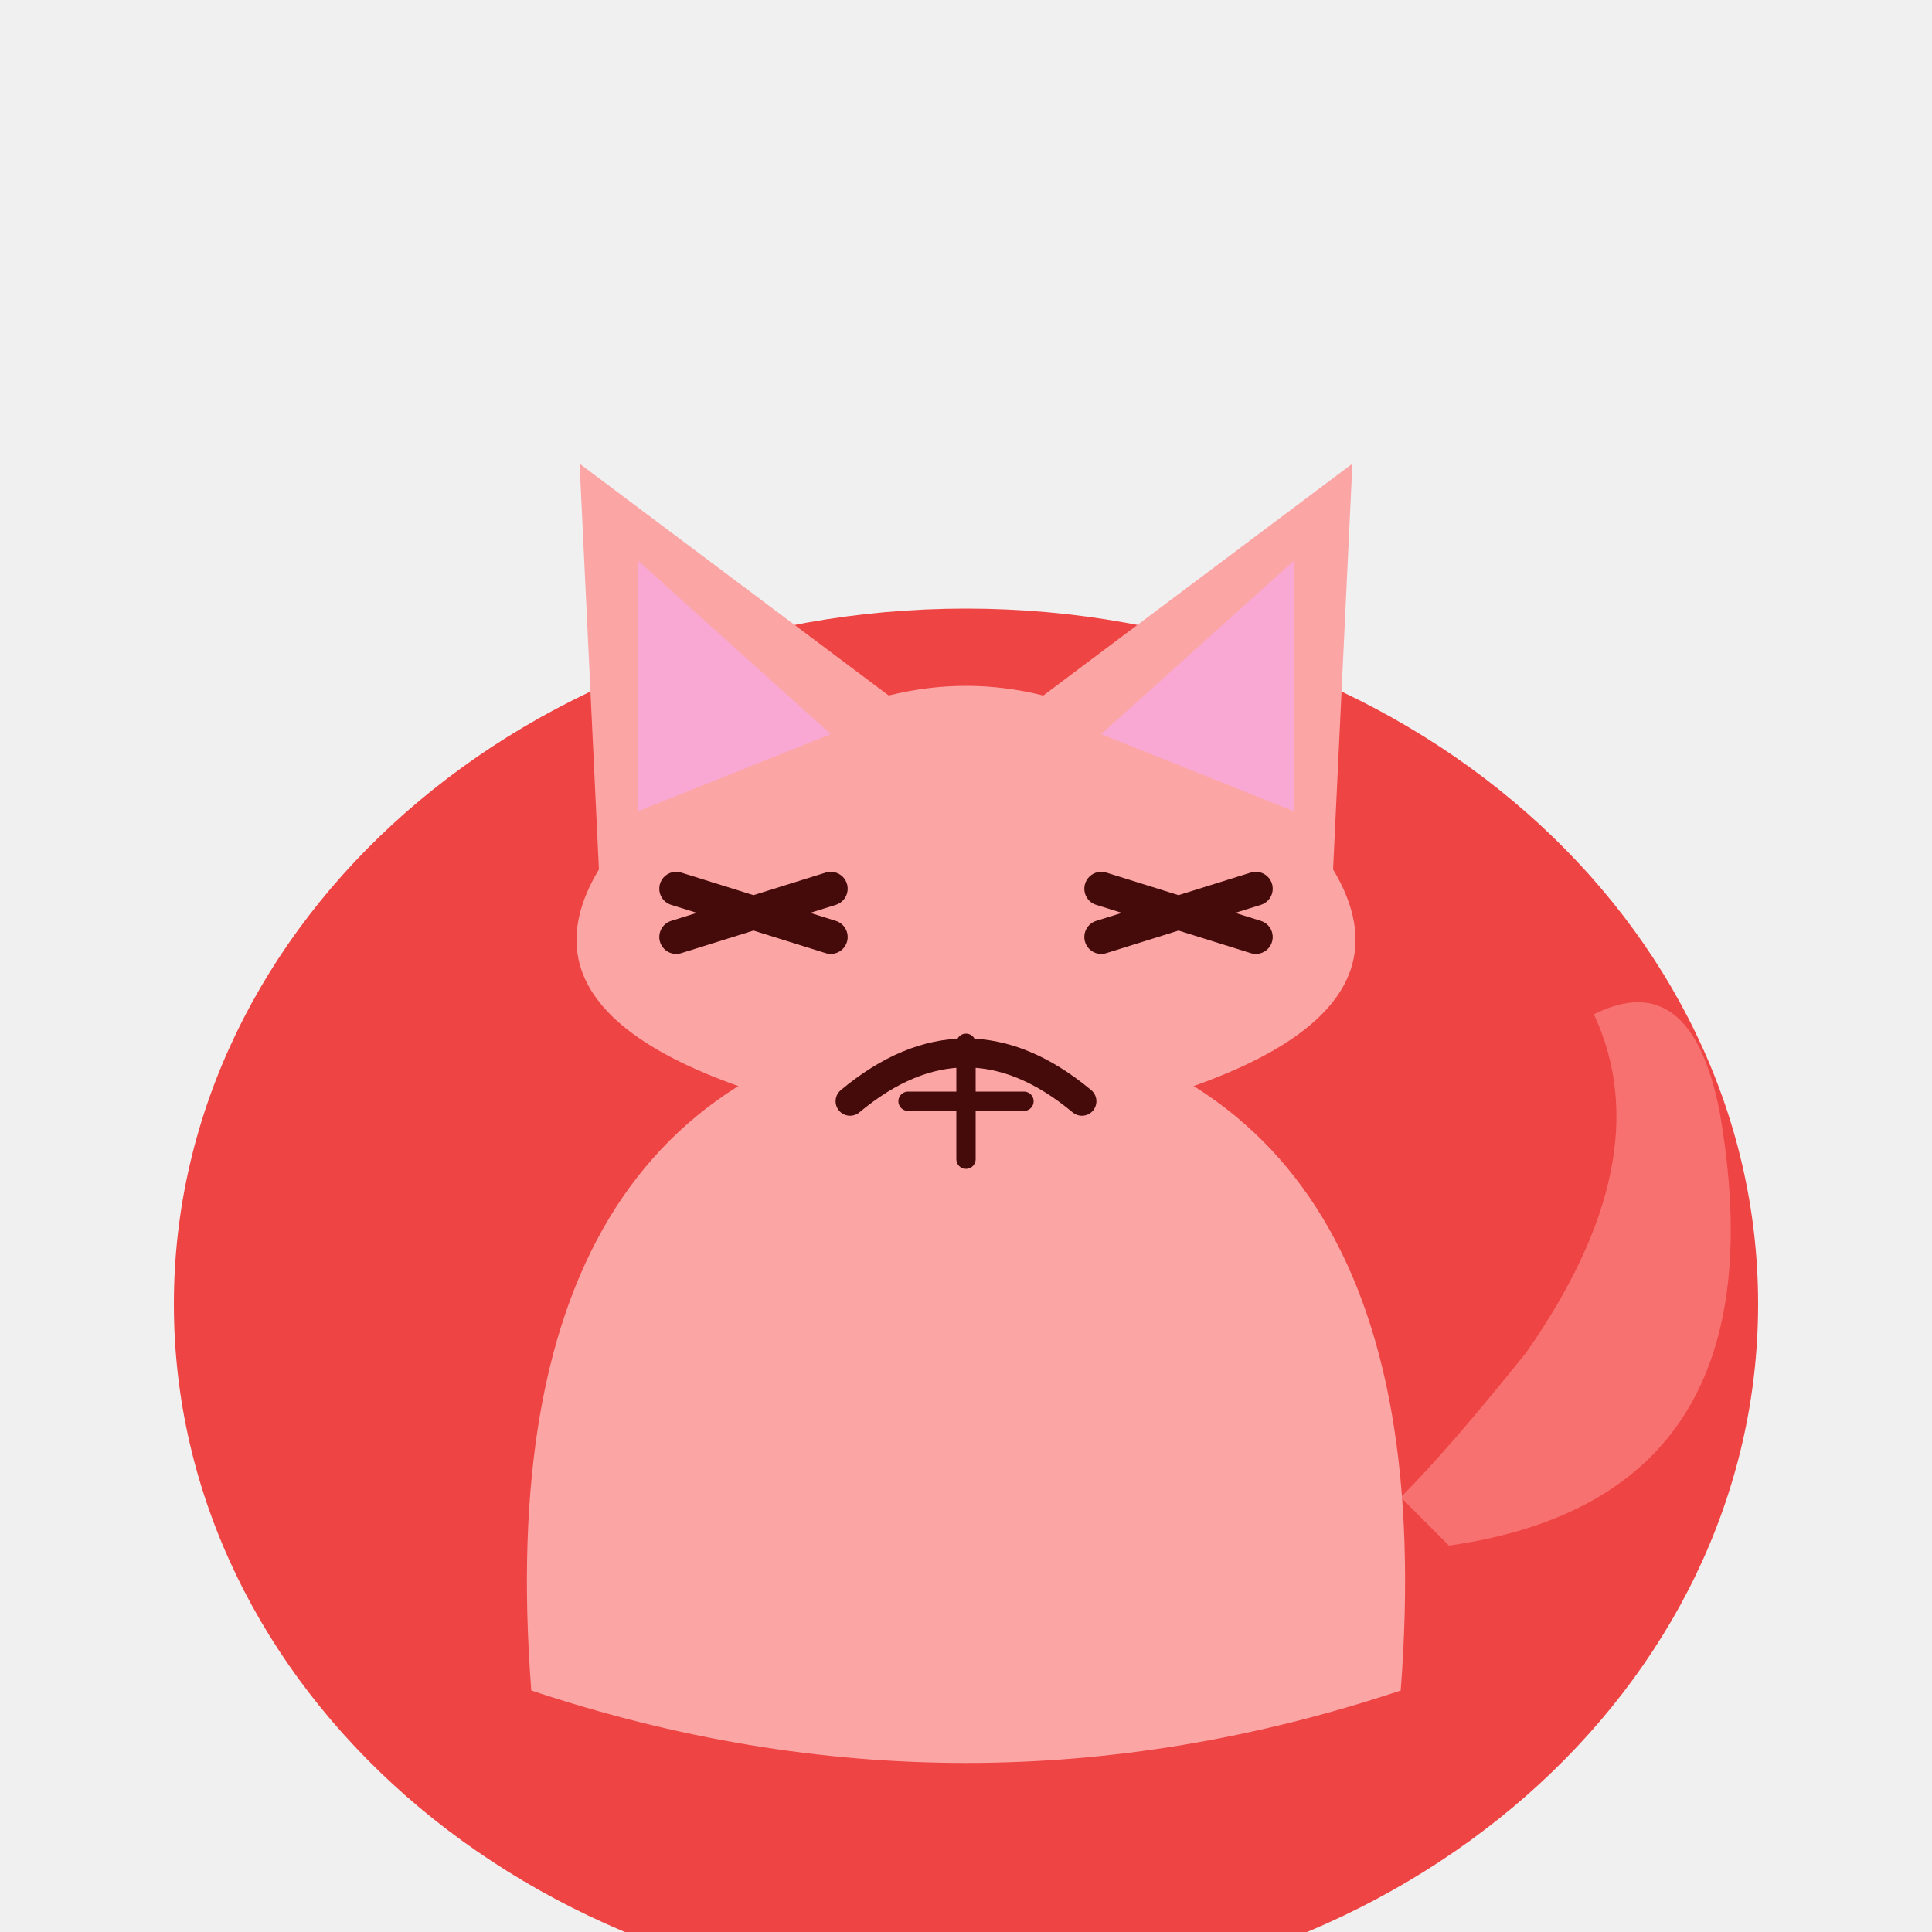
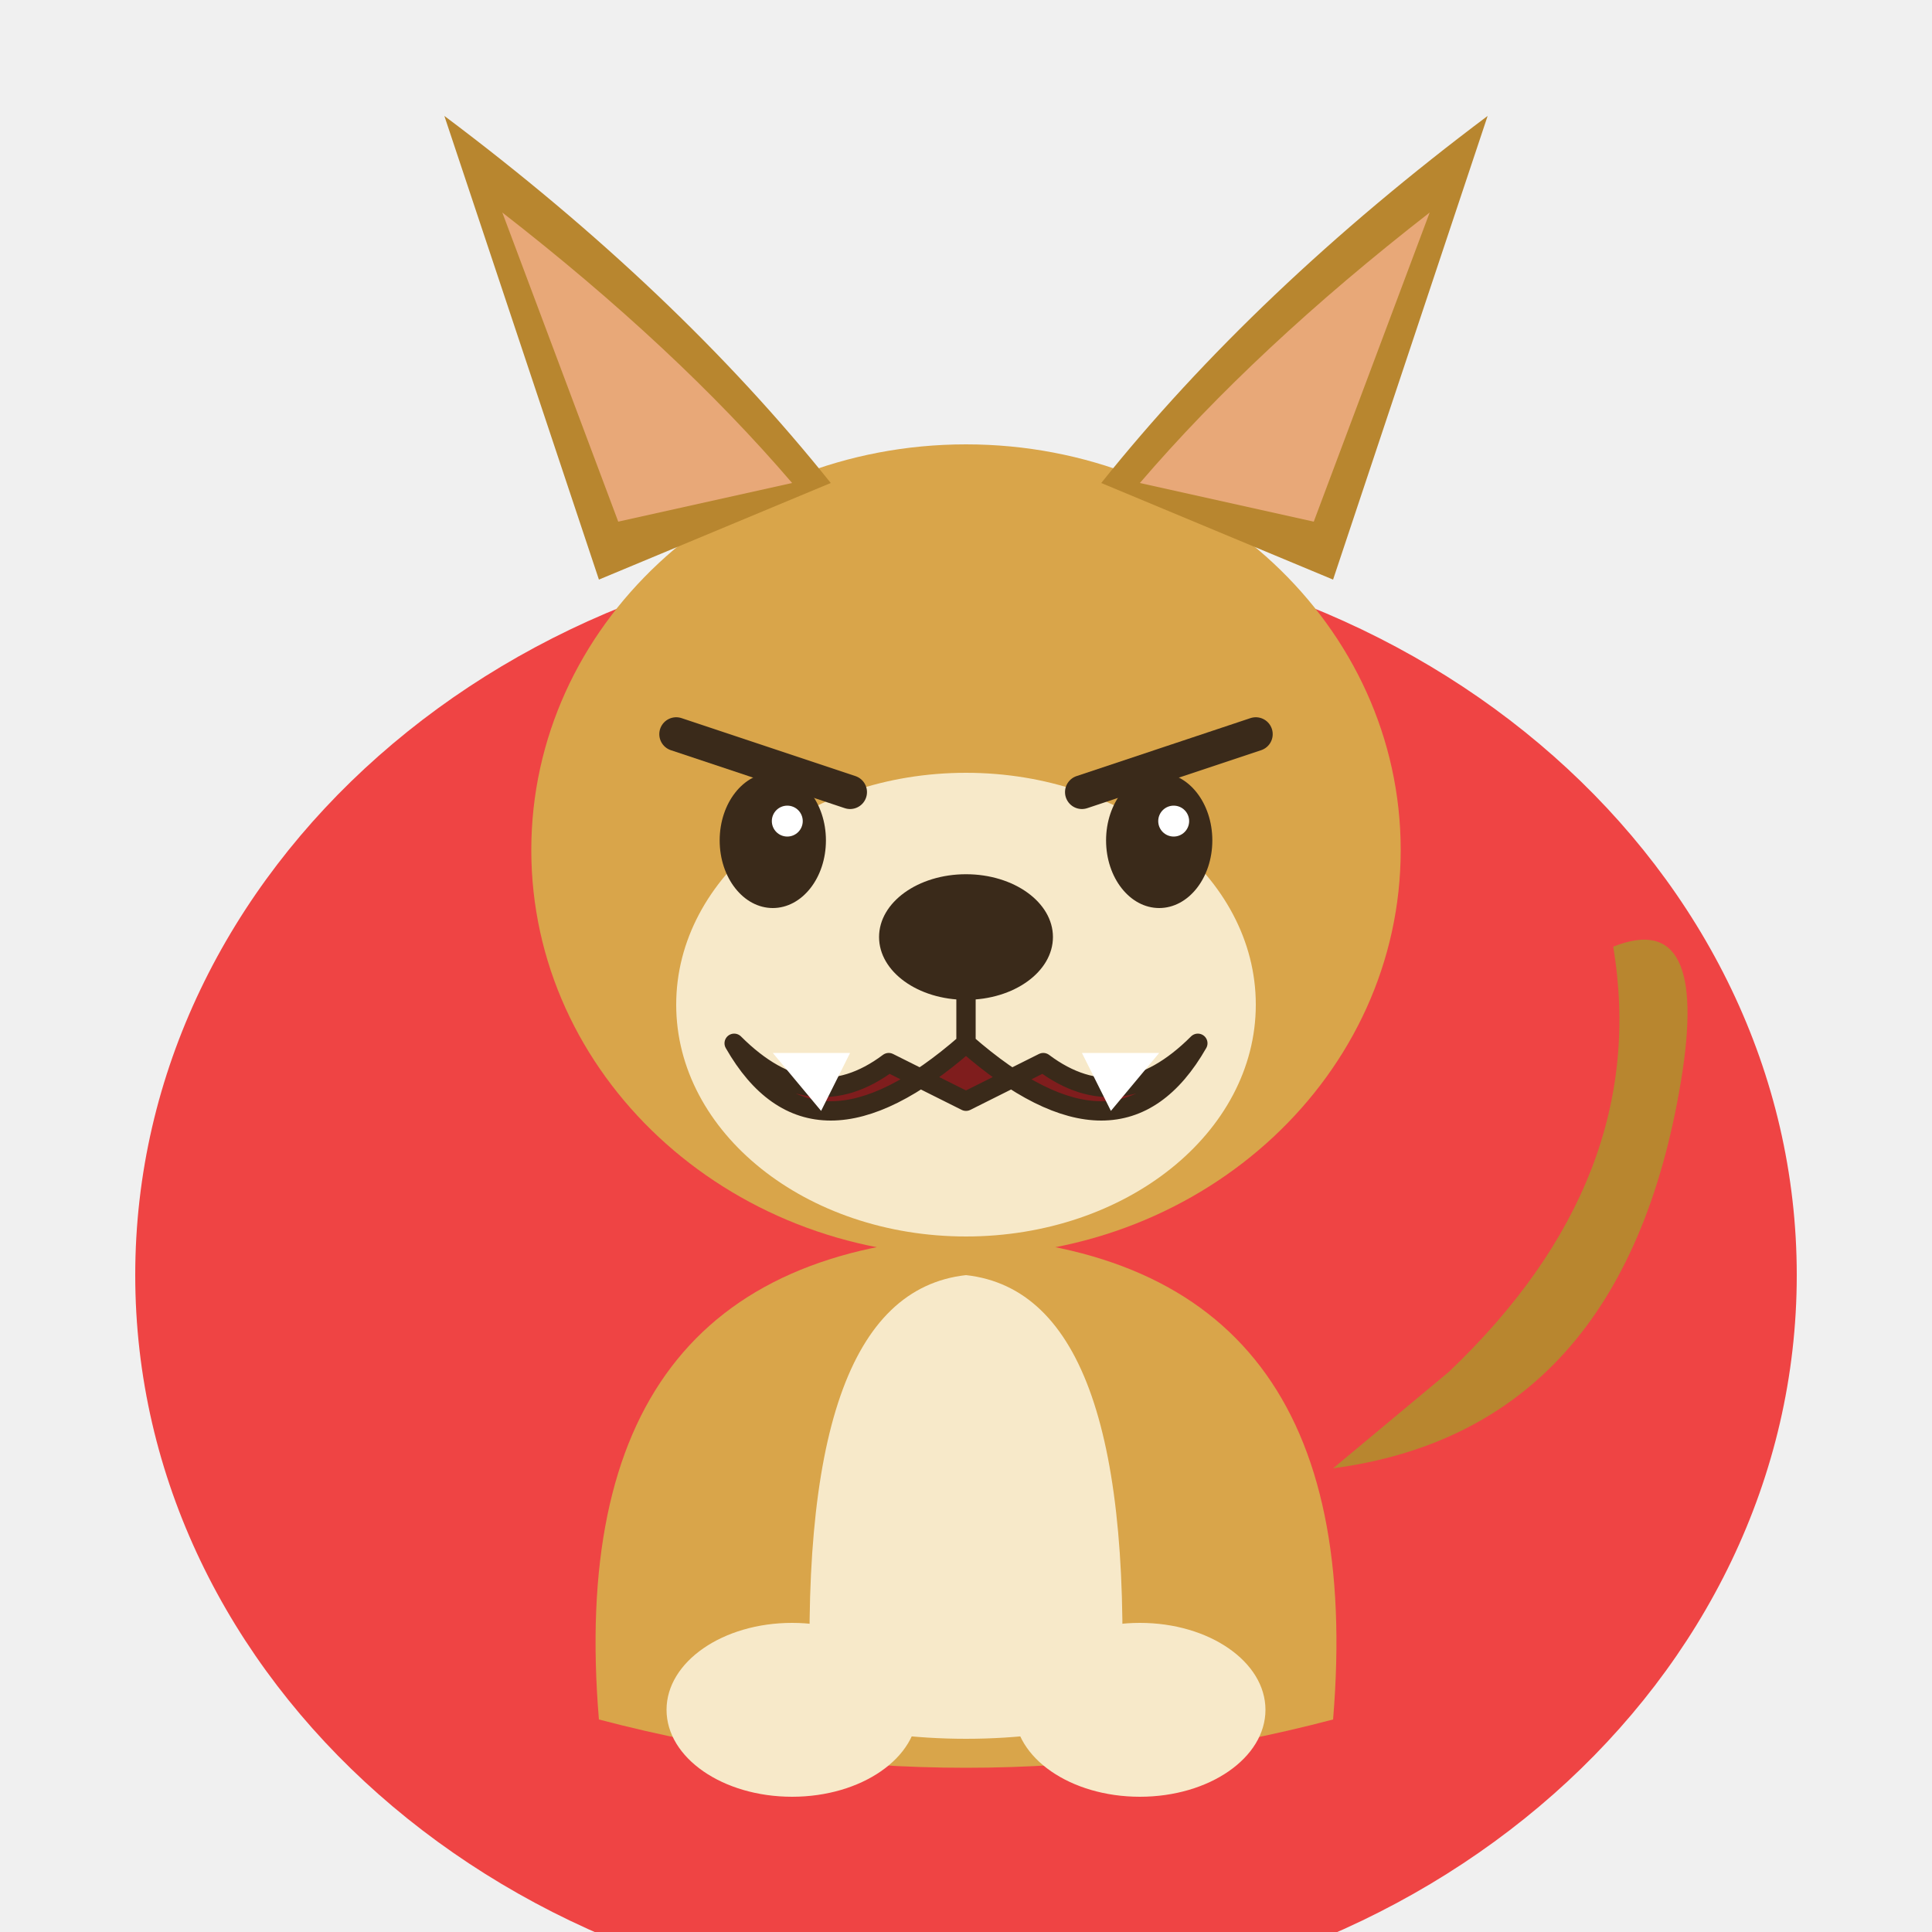
<svg xmlns="http://www.w3.org/2000/svg" viewBox="0 0 200 200" width="200" height="200">
  <style>
    .flash { animation: flash .8s ease-in-out infinite; }
    .tremble { animation: tremble .18s linear infinite; transform-origin: 100px 140px; }
-     .body { animation: breathe .6s ease-in-out infinite; transform-origin: 100px 170px; }
-     @keyframes flash { 0%,100%{opacity:.35} 50%{opacity:.9} }
+     .body { animation: breathe .6s ease-in-out infinite; transform-origin: 100px 178px; }
+     .tail { animation: wag .35s ease-in-out infinite; transform-origin: 140px 152px; }
+     @keyframes flash { 0%,100%{opacity:.3} 50%{opacity:.85} }
    @keyframes tremble { 0%{transform:translate(0,0)} 25%{transform:translate(-3px,1px)} 50%{transform:translate(3px,-1px)} 75%{transform:translate(-2px,-2px)} }
-     @keyframes breathe { 0%,100%{transform:scale(1)} 50%{transform:scale(1.04,.96)} }
+     @keyframes breathe { 0%,100%{transform:scale(1)} 50%{transform:scale(1.04,.97)} }
+     @keyframes wag { 0%,100%{transform:rotate(-22deg)} 50%{transform:rotate(22deg)} }
  </style>
  <g class="tremble">
-     <ellipse class="flash" cx="100" cy="135" rx="82" ry="72" fill="#ef4444" />
+     <ellipse class="flash" cx="100" cy="132" rx="86" ry="76" fill="#ef4444" />
    <g class="body">
-       <path d="M150 160 Q185 155 178 115 Q175 100 165 105 Q172 120 158 140 Q150 150 145 155Z" fill="#f87171" />
-       <path d="M55 175 Q50 110 100 105 Q150 110 145 175 Q100 190 55 175Z" fill="#fca5a5" />
-       <path d="M62 90 L60 48 L92 72 Q100 70 108 72 L140 48 L138 90 Q150 110 100 118 Q50 110 62 90Z" fill="#fca5a5" />
-       <path d="M66 84 L66 58 L86 76Z" fill="#f9a8d4" />
-       <path d="M134 84 L134 58 L114 76Z" fill="#f9a8d4" />
-       <path d="M70 92 L86 97 M86 92 L70 97" stroke="#450a0a" stroke-width="3.5" stroke-linecap="round" />
-       <path d="M114 97 L130 92 M114 92 L130 97" stroke="#450a0a" stroke-width="3.5" stroke-linecap="round" />
-       <path d="M88 114 Q100 104 112 114" fill="none" stroke="#450a0a" stroke-width="3" stroke-linecap="round" />
-       <path d="M100 108 L100 120 M94 114 L106 114" stroke="#450a0a" stroke-width="2" stroke-linecap="round" />
+       <path class="tail" d="M138 152 Q168 148 174 112 Q177 94 167 98 Q171 122 150 142 Z" fill="#b8862f" />
+       <path d="M62 178 Q58 130 100 128 Q142 130 138 178 Q100 188 62 178Z" fill="#d9a54a" />
+       <path d="M100 132 Q118 134 116 178 Q100 182 84 178 Q82 134 100 132Z" fill="#f7e9c9" />
+       <ellipse cx="82" cy="177" rx="13" ry="9" fill="#f7e9c9" />
+       <ellipse cx="118" cy="177" rx="13" ry="9" fill="#f7e9c9" />
+       <ellipse cx="100" cy="88" rx="45" ry="42" fill="#d9a54a" />
+       <path d="M62 60 L46 12 Q70 30 86 50 Z" fill="#b8862f" />
+       <path d="M138 60 L154 12 Q130 30 114 50 Z" fill="#b8862f" />
+       <path d="M64 54 L52 22 Q70 36 82 50 Z" fill="#e8a878" />
+       <path d="M136 54 L148 22 Q130 36 118 50 Z" fill="#e8a878" />
+       <ellipse cx="100" cy="104" rx="30" ry="24" fill="#f7e9c9" />
+       <path d="M70 76 L88 82" stroke="#3a2a1a" stroke-width="3.5" stroke-linecap="round" />
+       <path d="M130 76 L112 82" stroke="#3a2a1a" stroke-width="3.5" stroke-linecap="round" />
+       <ellipse cx="80" cy="87" rx="5.5" ry="7" fill="#3a2a1a" />
+       <ellipse cx="120" cy="87" rx="5.5" ry="7" fill="#3a2a1a" />
+       <circle cx="81.5" cy="85" r="1.6" fill="#fff" />
+       <circle cx="121.5" cy="85" r="1.6" fill="#fff" />
+       <ellipse cx="100" cy="97" rx="9" ry="6.5" fill="#3a2a1a" />
+       <path d="M100 103 L100 108 Q84 122 76 108 Q84 116 92 110 L100 114 L108 110 Q116 116 124 108 Q116 122 100 108Z" fill="#7f1d1d" stroke="#3a2a1a" stroke-width="2" stroke-linejoin="round" />
+       <path d="M80 109 L85 115 L88 109 M112 109 L115 115 L120 109" fill="#fff" />
    </g>
  </g>
</svg>
